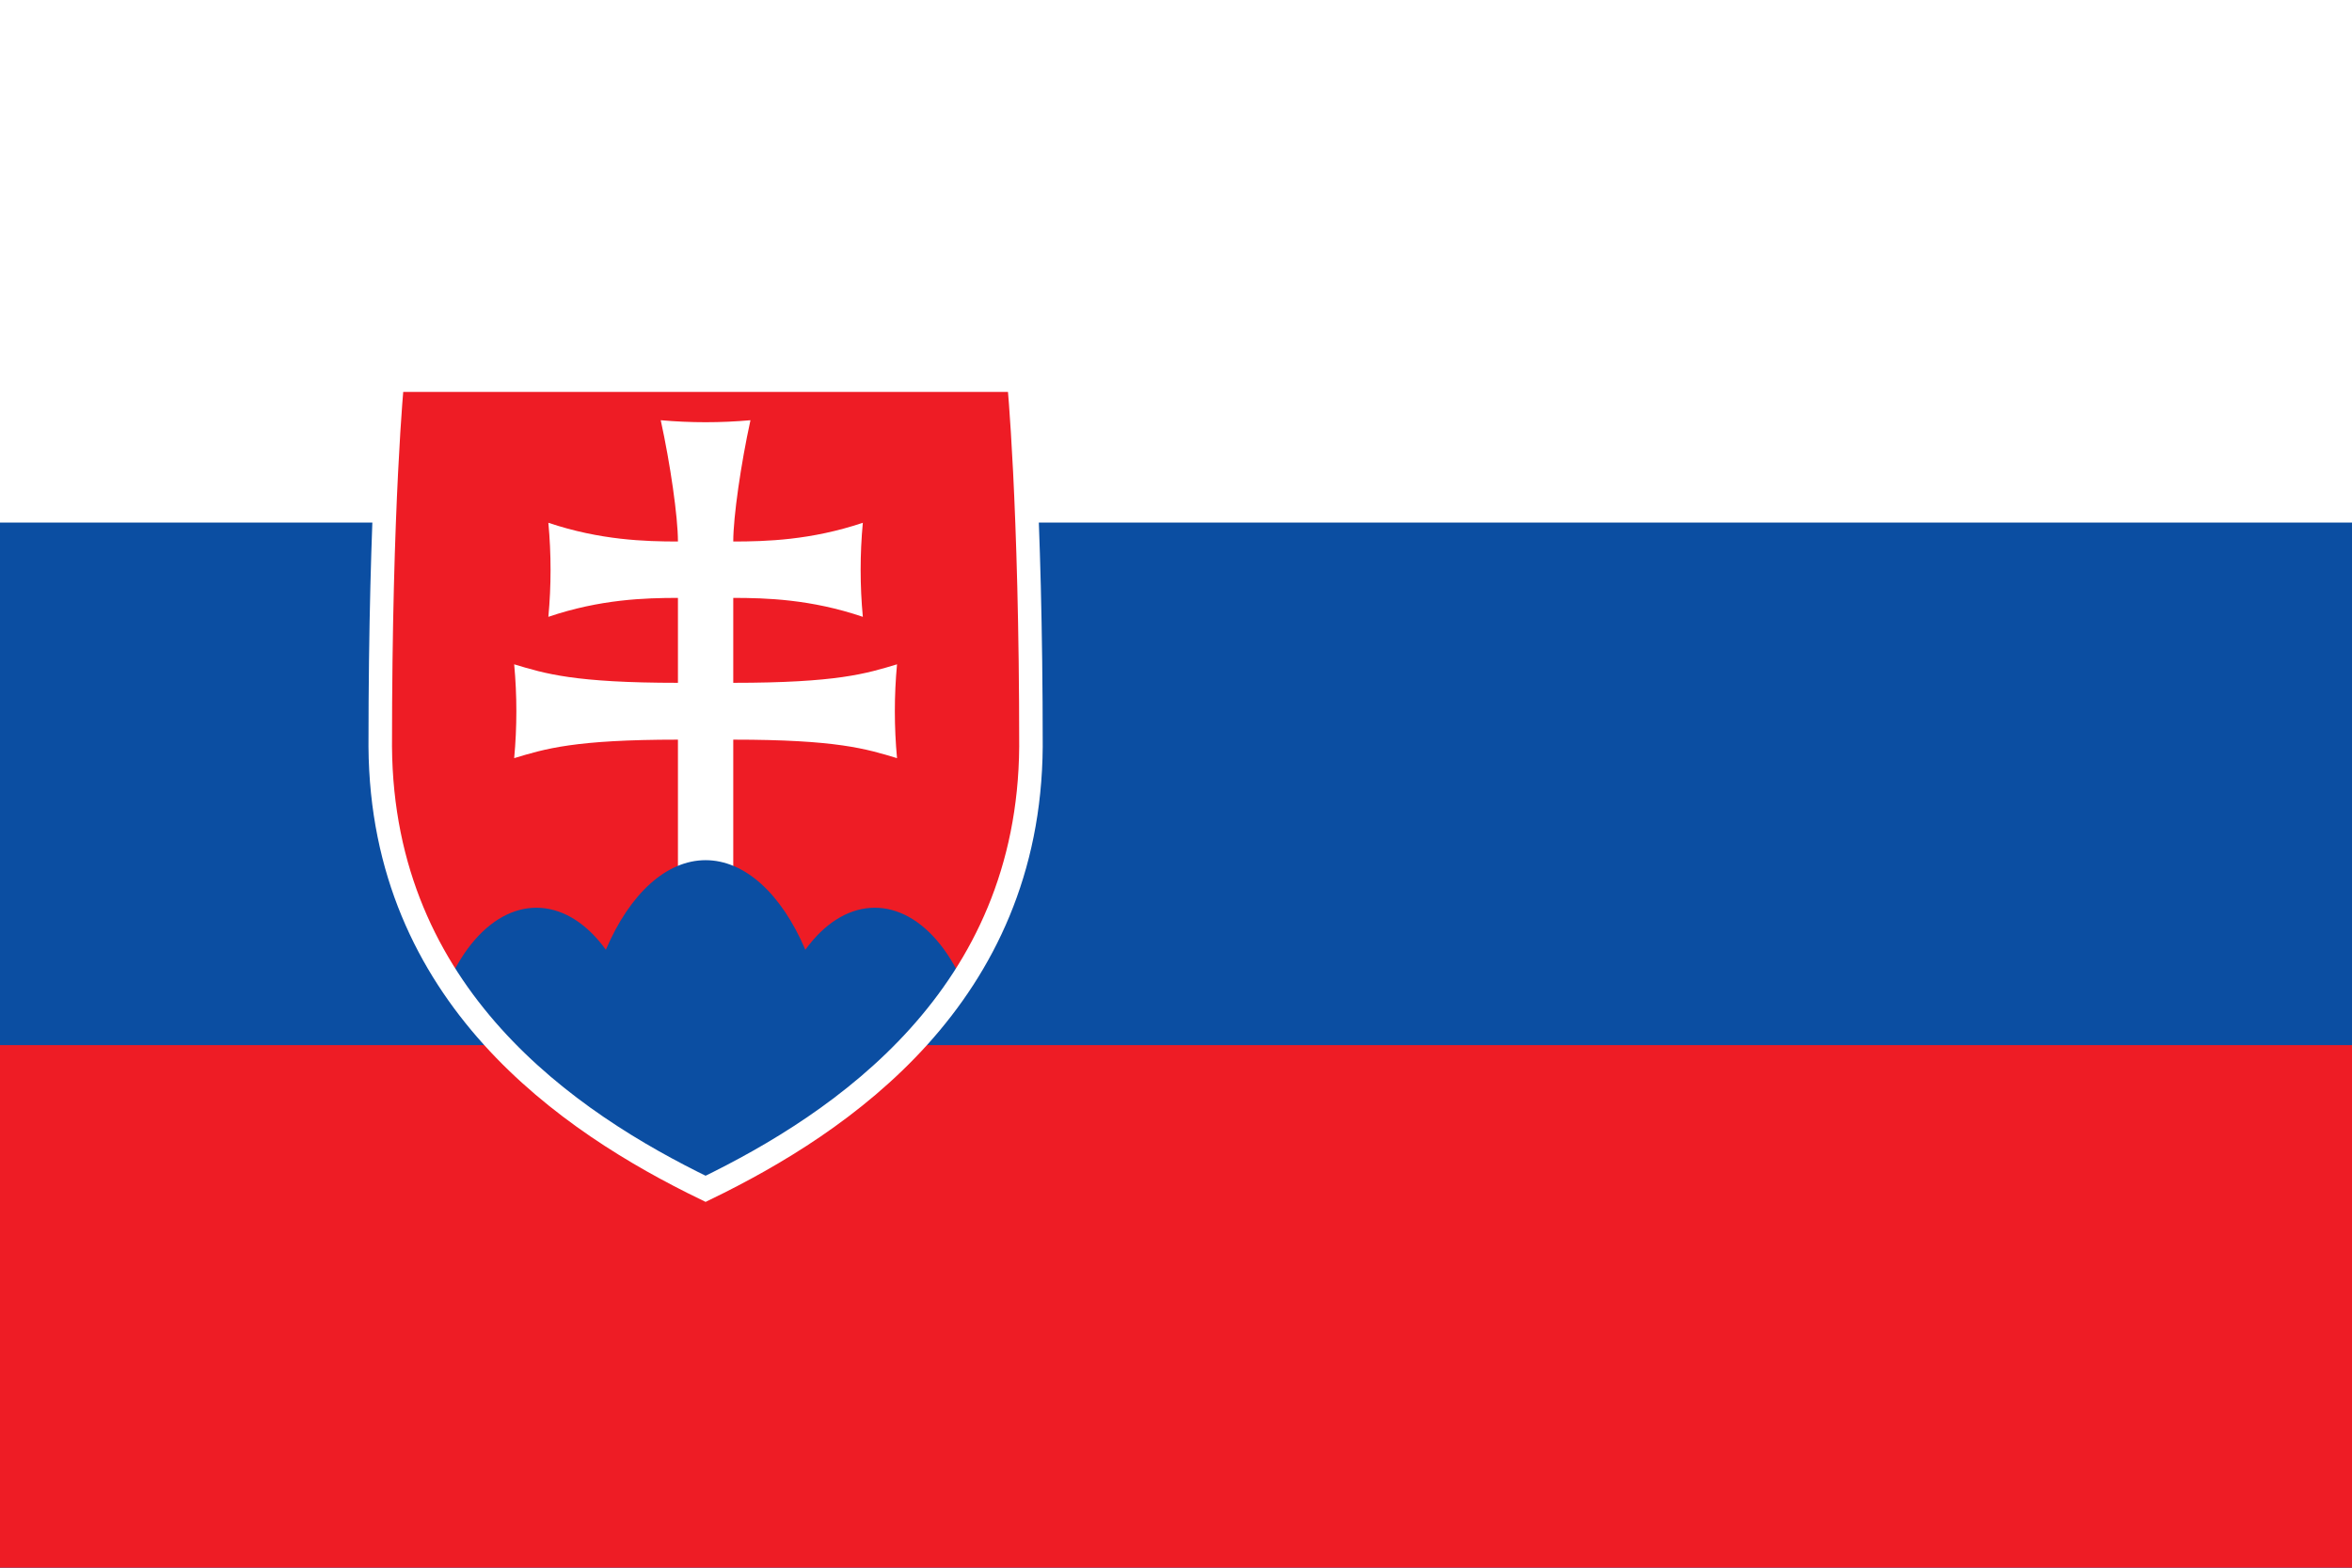
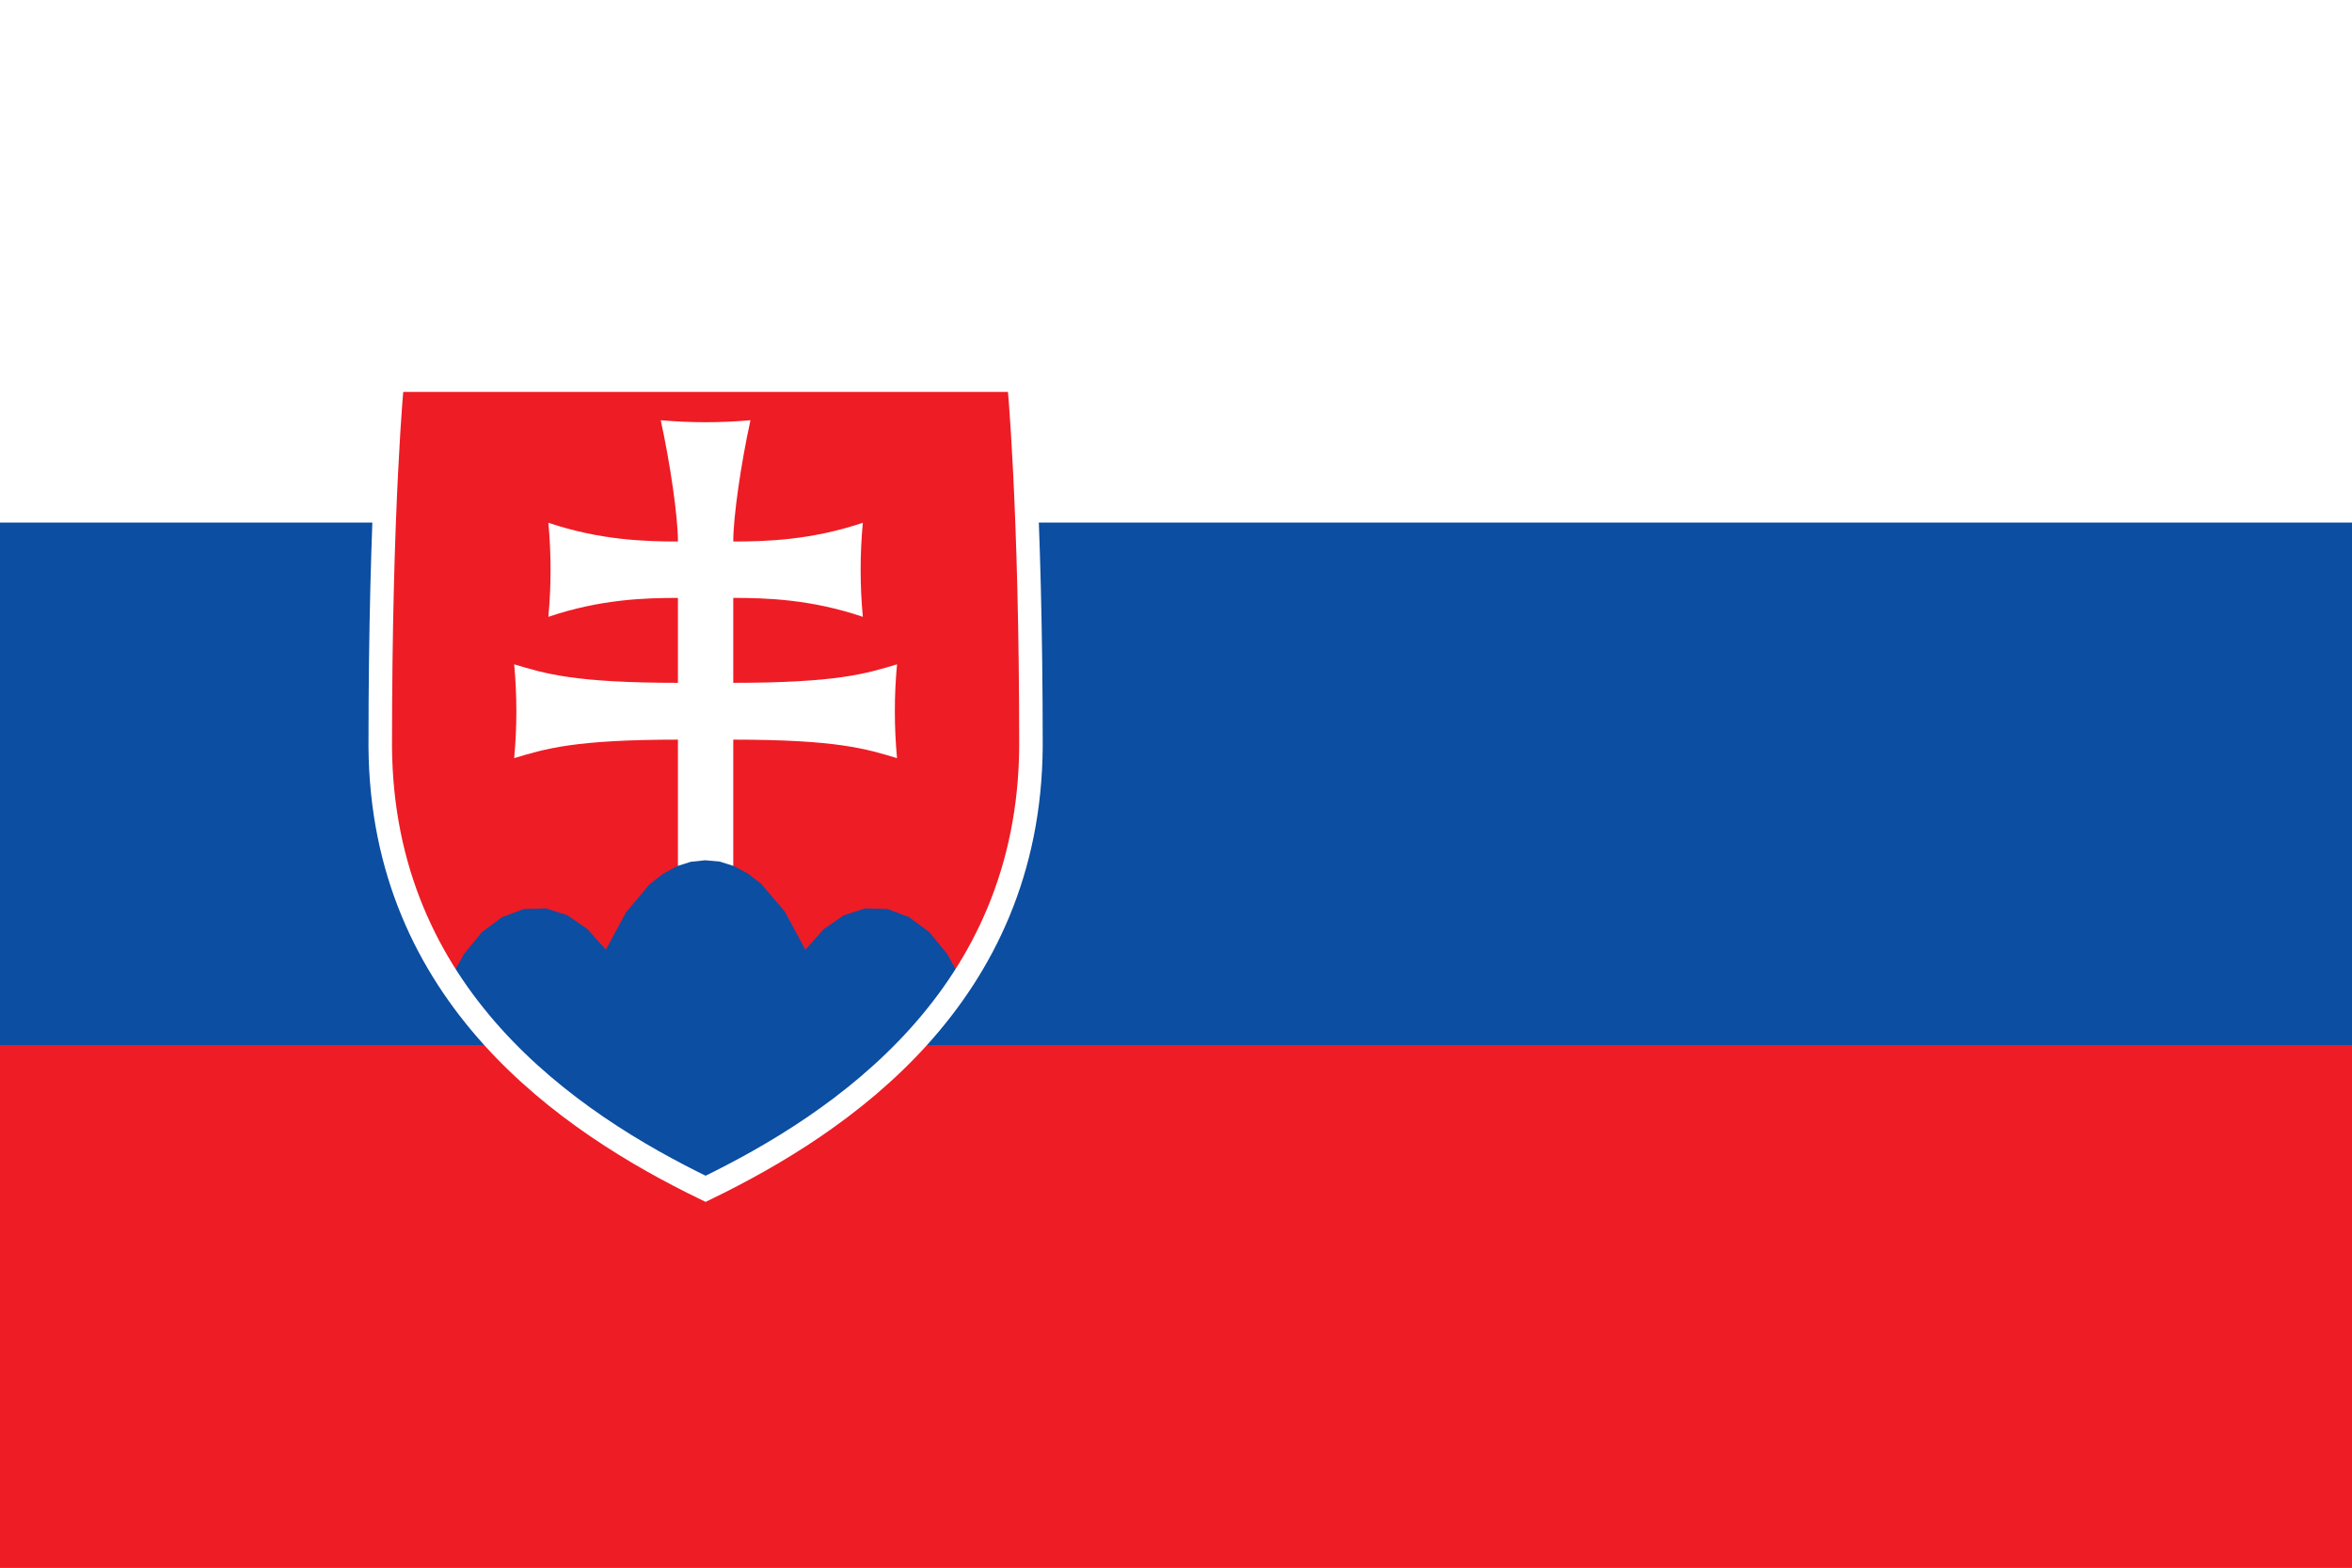
<svg xmlns="http://www.w3.org/2000/svg" xmlns:xlink="http://www.w3.org/1999/xlink" width="900" height="600" viewBox="0 0 10800 7200" fill="#ee1c25">
  <defs>
-     <clipPath id="c">
-       <path id="s" d="m4678 1746c0 0 56 561 56 1683-8 1146-865 1726-1494 2031-629-305-1486-885-1494-2031 0-1122 56-1683 56-1683z" />
-     </clipPath>
+     <path id="s" d="m4678 1746c0 0 56 561 56 1683-8 1146-865 1726-1494 2031-629-305-1486-885-1494-2031 0-1122 56-1683 56-1683z" />
  </defs>
  <g transform="scale(1200)">
    <path fill="#fff" d="m0 0h9v6H0z" />
    <path fill="#0b4ea2" d="m0 2h9v4H0z" />
    <path d="m0 4h9v2H0z" />
  </g>
  <use xlink:href="#s" />
  <path fill="#fff" d="m3113 4800V3397c-475 0-610 42-752 85a2323 2323 0 0 0 0-431c142 43 277 85 752 85v-390c-150 0-357 6-595 87a2323 2323 0 0 0 0-432c238 80 445 86 595 86 0-113-35-356-79-557a2323 2323 0 0 0 412 0c-44 201-79 444-79 557 150 0 357-6 595-86a2323 2323 0 0 0 0 432c-238-81-445-87-595-87v390c475 0 610-42 752-85a2323 2323 0 0 0 0 431c-142-43-277-85-752-85v1403z" />
-   <path clip-path="url(#c)" fill="#0b4ea2" d="m2463 5903a507 867 0 1 1 319-1541 584 1084 0 0 1 916 0 507 867 0 1 1 319 1541z" />
+   <path fill="#0b4ea2" d="M2063,4504L2131,4381L2213,4281L2306,4212L2405,4175L2507,4172L2606,4204L2697,4267L2782,4362L2874,4191L2983,4061L3045,4013L3109,3978L3172,3958L3238,3951L3305,3957L3368,3977L3432,4011L3494,4058L3604,4187L3698,4362L3783,4267L3874,4204L3973,4172L4075,4175L4174,4212L4267,4281L4349,4381L4417,4504L4315,4647L4206,4775L4090,4893L3936,5027L3778,5147L3617,5254L3240,5460L2863,5254L2702,5147L2544,5027L2390,4893L2274,4775L2165,4647Z" />
  <use xlink:href="#s" fill="none" stroke="#fff" stroke-width="108" />
</svg>
